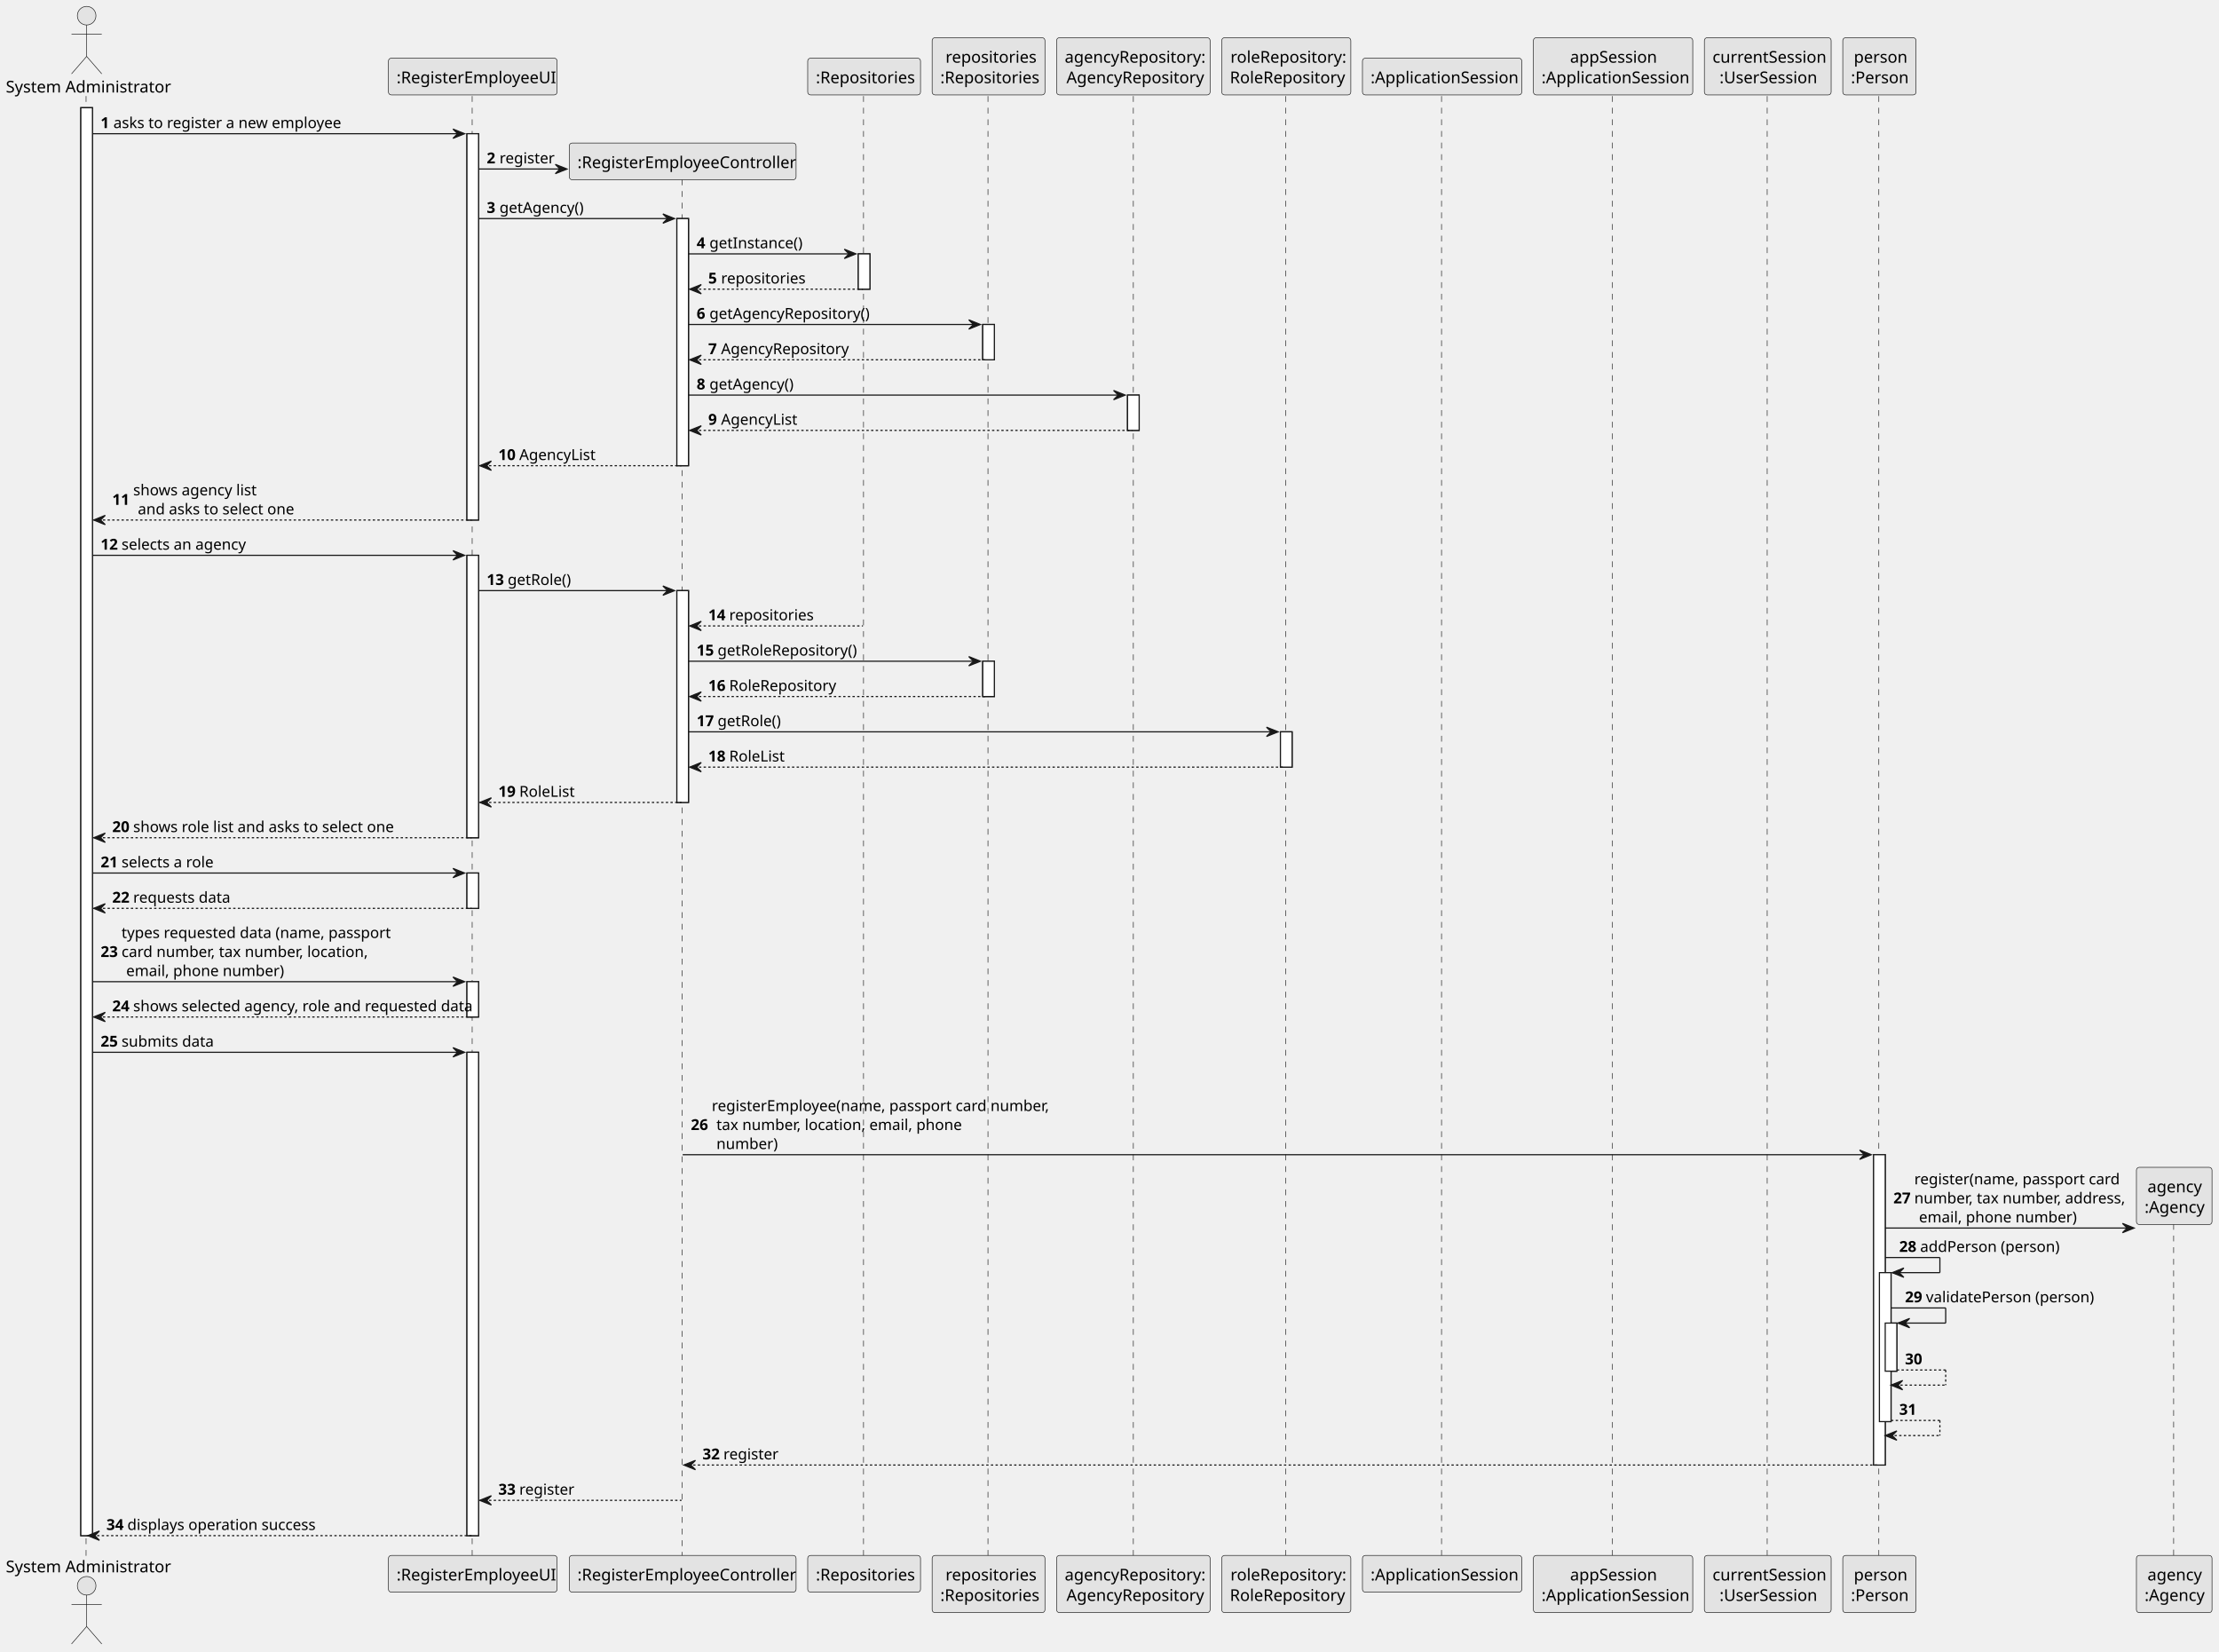
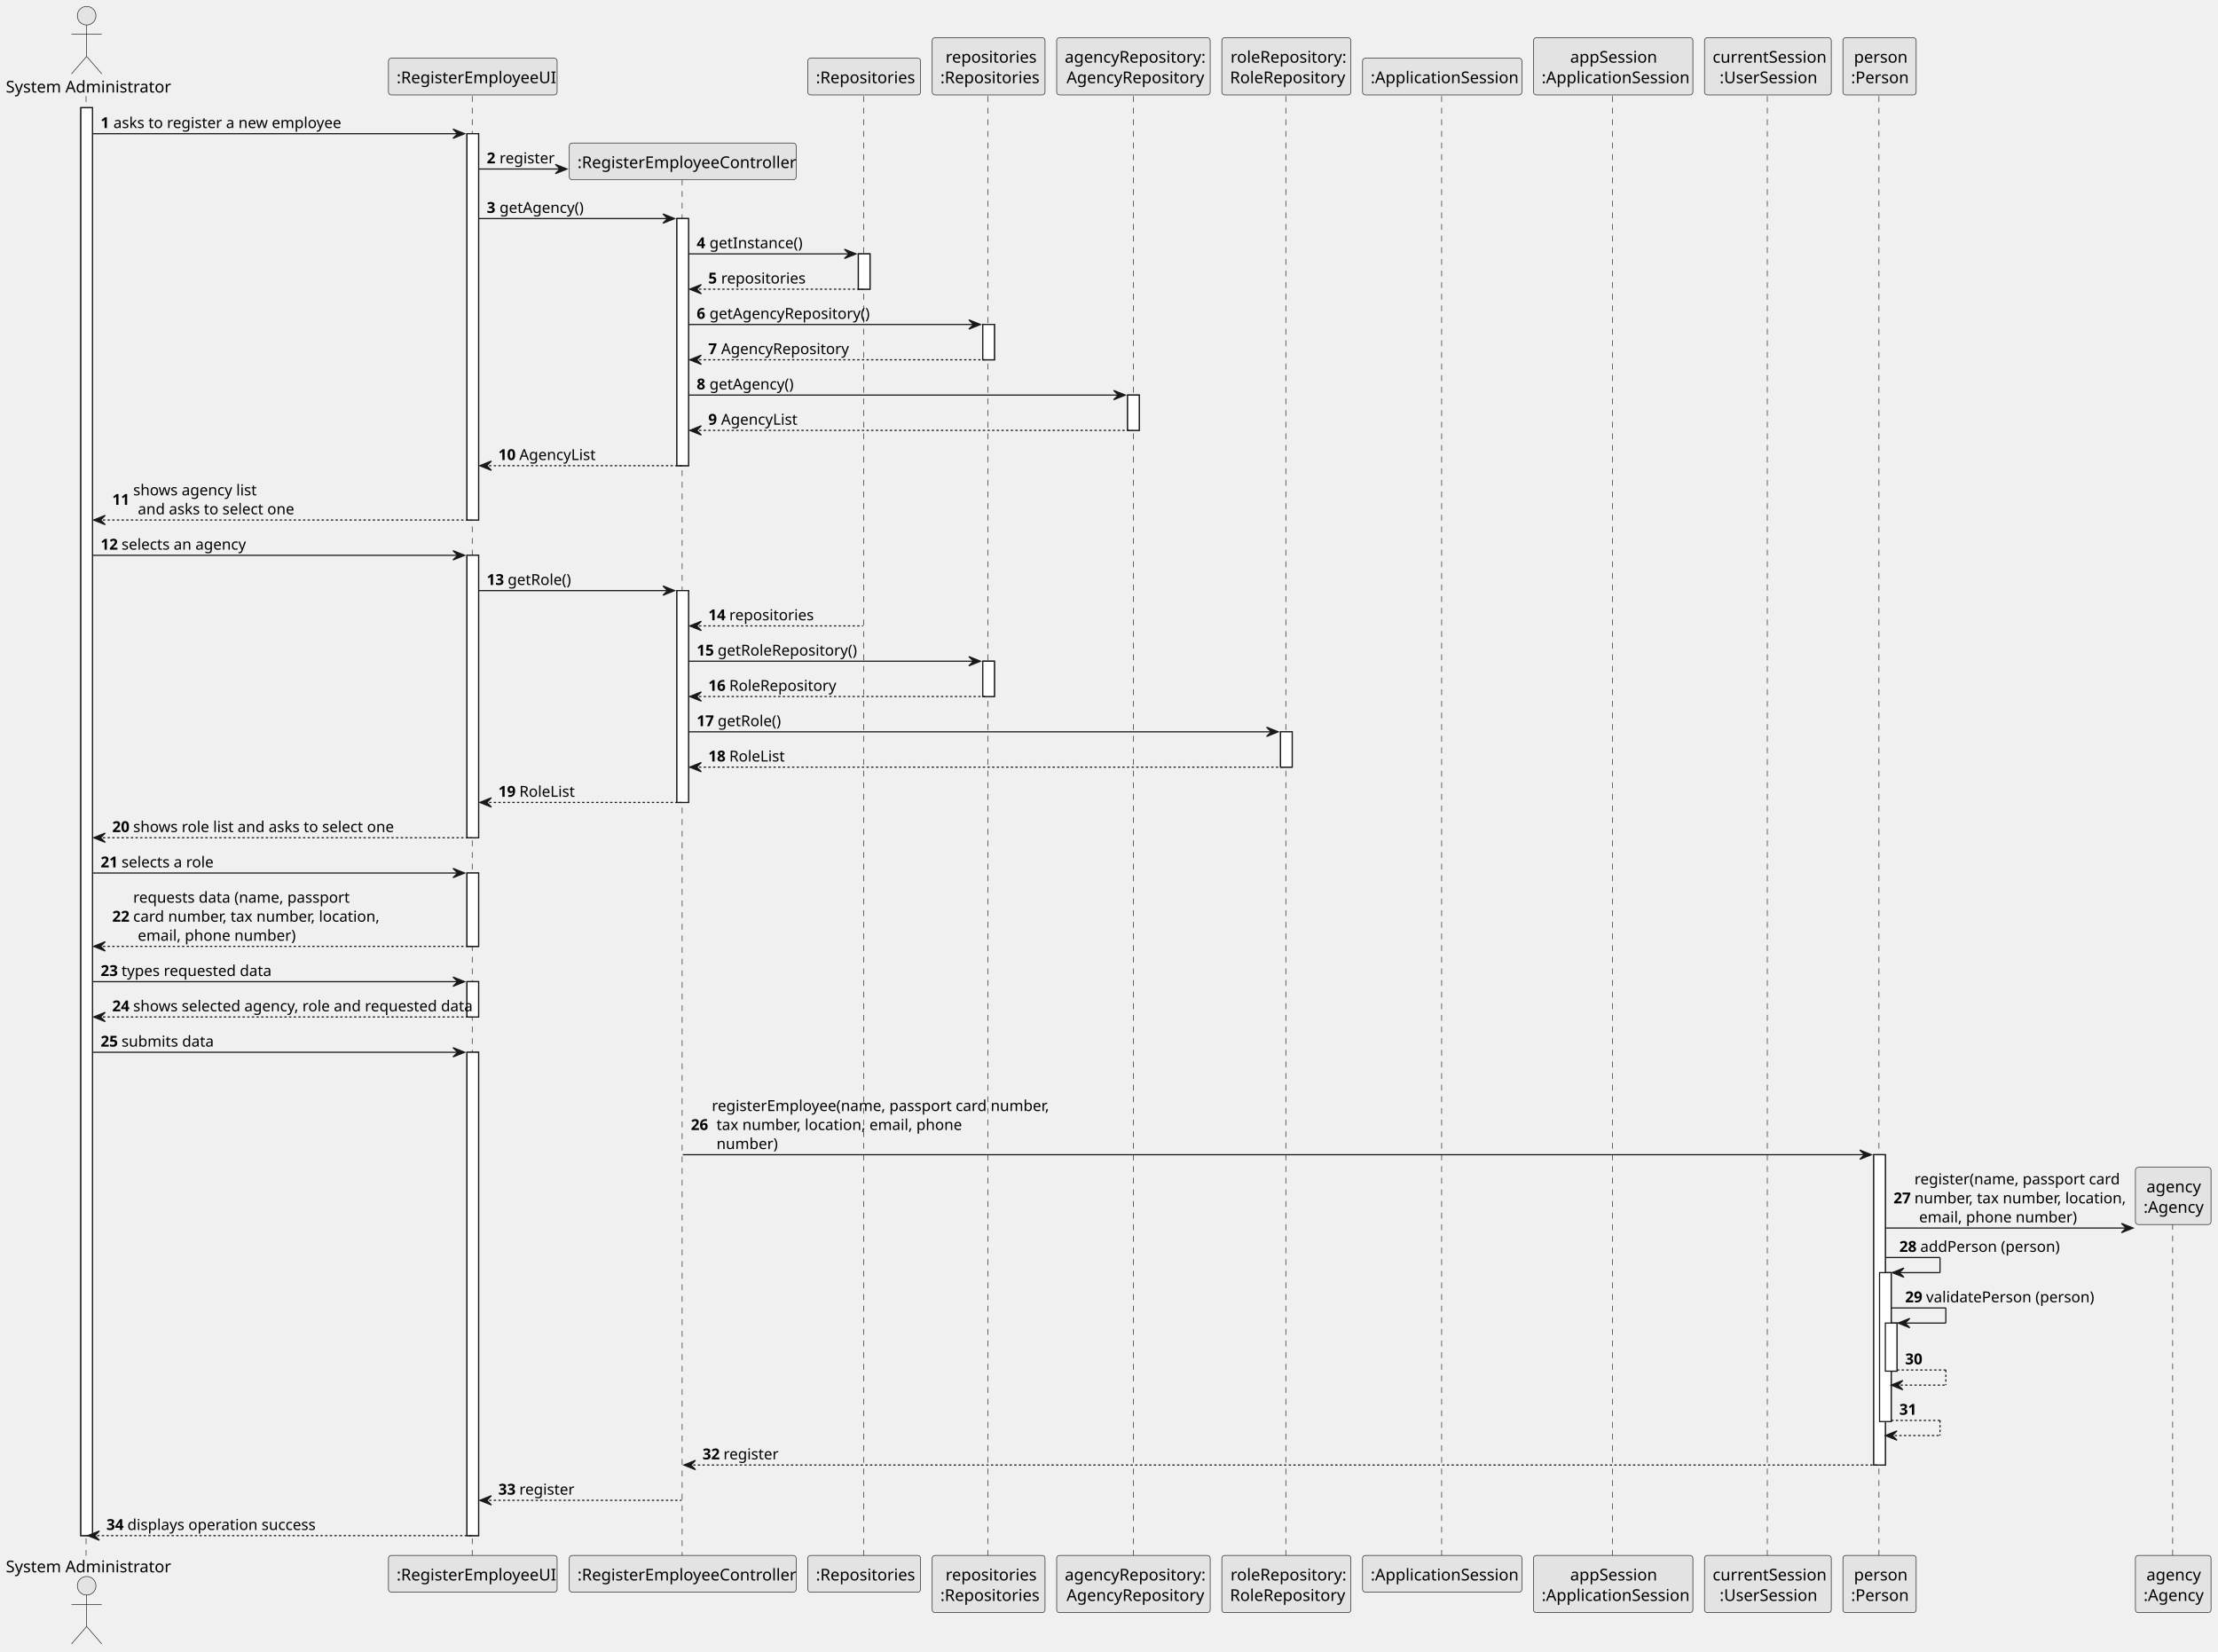
- <svg xmlns="http://www.w3.org/2000/svg" contentStyleType="text/css" height="1420px" preserveAspectRatio="none" style="width:1908px;height:1420px;background:#FFFFFF;" version="1.1" viewBox="0 0 1908 1420" width="1908px" zoomAndPan="magnify">
+ <svg xmlns="http://www.w3.org/2000/svg" contentStyleType="text/css" height="1420px" preserveAspectRatio="none" style="width:1907px;height:1420px;background:#FFFFFF;" version="1.1" viewBox="0 0 1907 1420" width="1907px" zoomAndPan="magnify">
  <defs />
  <g>
    <rect fill="#FFFFFF" height="1227.672" style="stroke:#181818;stroke-width:1.0;" width="10" x="69.5" y="92.609" />
    <rect fill="#FFFFFF" height="332.125" style="stroke:#181818;stroke-width:1.0;" width="10" x="401.5" y="114.961" />
    <rect fill="#FFFFFF" height="242.812" style="stroke:#181818;stroke-width:1.0;" width="10" x="401.5" y="477.438" />
-     <rect fill="#FFFFFF" height="30.352" style="stroke:#181818;stroke-width:1.0;" width="10" x="401.5" y="750.602" />
+     <rect fill="#FFFFFF" height="63.055" style="stroke:#181818;stroke-width:1.0;" width="10" x="401.5" y="750.602" />
    <rect fill="#FFFFFF" height="30.352" style="stroke:#181818;stroke-width:1.0;" width="10" x="401.5" y="844.008" />
    <rect fill="#FFFFFF" height="415.57" style="stroke:#181818;stroke-width:1.0;" width="10" x="401.5" y="904.711" />
    <rect fill="#FFFFFF" height="212.461" style="stroke:#181818;stroke-width:1.0;" width="10" x="582" y="187.922" />
    <rect fill="#FFFFFF" height="182.109" style="stroke:#181818;stroke-width:1.0;" width="10" x="582" y="507.789" />
    <rect fill="#FFFFFF" height="30.352" style="stroke:#181818;stroke-width:1.0;" width="10" x="738" y="218.273" />
    <rect fill="#FFFFFF" height="30.352" style="stroke:#181818;stroke-width:1.0;" width="10" x="845" y="278.977" />
    <rect fill="#FFFFFF" height="30.352" style="stroke:#181818;stroke-width:1.0;" width="10" x="845" y="568.492" />
    <rect fill="#FFFFFF" height="30.352" style="stroke:#181818;stroke-width:1.0;" width="10" x="969.5" y="339.68" />
    <rect fill="#FFFFFF" height="30.352" style="stroke:#181818;stroke-width:1.0;" width="10" x="1101" y="629.195" />
    <rect fill="#FFFFFF" height="266.812" style="stroke:#181818;stroke-width:1.0;" width="10" x="1611" y="992.766" />
    <rect fill="#FFFFFF" height="128.055" style="stroke:#181818;stroke-width:1.0;" width="10" x="1616" y="1094.172" />
    <rect fill="#FFFFFF" height="41.352" style="stroke:#181818;stroke-width:1.0;" width="10" x="1621" y="1137.523" />
    <line style="stroke:#181818;stroke-width:0.5;stroke-dasharray:5.0,5.0;" x1="74" x2="74" y1="82.609" y2="1338.281" />
    <line style="stroke:#181818;stroke-width:0.5;stroke-dasharray:5.0,5.0;" x1="406" x2="406" y1="82.609" y2="1338.281" />
    <line style="stroke:#181818;stroke-width:0.5;stroke-dasharray:5.0,5.0;" x1="586.5" x2="586.5" y1="154.266" y2="1338.281" />
    <line style="stroke:#181818;stroke-width:0.5;stroke-dasharray:5.0,5.0;" x1="742.5" x2="742.5" y1="82.609" y2="1338.281" />
    <line style="stroke:#181818;stroke-width:0.5;stroke-dasharray:5.0,5.0;" x1="849.5" x2="849.5" y1="82.609" y2="1338.281" />
    <line style="stroke:#181818;stroke-width:0.5;stroke-dasharray:5.0,5.0;" x1="974.5" x2="974.5" y1="82.609" y2="1338.281" />
    <line style="stroke:#181818;stroke-width:0.5;stroke-dasharray:5.0,5.0;" x1="1105.5" x2="1105.5" y1="82.609" y2="1338.281" />
    <line style="stroke:#181818;stroke-width:0.5;stroke-dasharray:5.0,5.0;" x1="1239.5" x2="1239.5" y1="82.609" y2="1338.281" />
    <line style="stroke:#181818;stroke-width:0.5;stroke-dasharray:5.0,5.0;" x1="1386.5" x2="1386.5" y1="82.609" y2="1338.281" />
    <line style="stroke:#181818;stroke-width:0.5;stroke-dasharray:5.0,5.0;" x1="1519.5" x2="1519.5" y1="82.609" y2="1338.281" />
    <line style="stroke:#181818;stroke-width:0.5;stroke-dasharray:5.0,5.0;" x1="1615.5" x2="1615.5" y1="82.609" y2="1338.281" />
-     <line style="stroke:#181818;stroke-width:0.5;stroke-dasharray:5.0,5.0;" x1="1869" x2="1869" y1="1042.293" y2="1338.281" />
+     <line style="stroke:#181818;stroke-width:0.5;stroke-dasharray:5.0,5.0;" x1="1868" x2="1868" y1="1042.293" y2="1338.281" />
    <text fill="#000000" font-family="sans-serif" font-size="14" lengthAdjust="spacing" textLength="133" x="5" y="79.533">System Administrator</text>
    <ellipse cx="74.5" cy="13.5" fill="#E3E3E3" rx="8" ry="8" style="stroke:#181818;stroke-width:0.5;" />
    <path d="M74.5,21.5 L74.5,48.5 M61.5,29.5 L87.5,29.5 M74.5,48.5 L61.5,63.5 M74.5,48.5 L87.5,63.5 " fill="none" style="stroke:#181818;stroke-width:0.5;" />
    <text fill="#000000" font-family="sans-serif" font-size="14" lengthAdjust="spacing" textLength="133" x="5" y="1351.814">System Administrator</text>
    <ellipse cx="74.5" cy="1363.391" fill="#E3E3E3" rx="8" ry="8" style="stroke:#181818;stroke-width:0.5;" />
    <path d="M74.5,1371.391 L74.5,1398.391 M61.5,1379.391 L87.5,1379.391 M74.5,1398.391 L61.5,1413.391 M74.5,1398.391 L87.5,1413.391 " fill="none" style="stroke:#181818;stroke-width:0.5;" />
    <rect fill="#E3E3E3" height="31.609" rx="2.5" ry="2.5" style="stroke:#181818;stroke-width:0.5;" width="145" x="334" y="50" />
    <text fill="#000000" font-family="sans-serif" font-size="14" lengthAdjust="spacing" textLength="131" x="341" y="71.533">:RegisterEmployeeUI</text>
    <rect fill="#E3E3E3" height="31.609" rx="2.5" ry="2.5" style="stroke:#181818;stroke-width:0.5;" width="145" x="334" y="1337.281" />
    <text fill="#000000" font-family="sans-serif" font-size="14" lengthAdjust="spacing" textLength="131" x="341" y="1358.814">:RegisterEmployeeUI</text>
    <rect fill="#E3E3E3" height="31.609" rx="2.5" ry="2.5" style="stroke:#181818;stroke-width:0.5;" width="195" x="489.5" y="1337.281" />
    <text fill="#000000" font-family="sans-serif" font-size="14" lengthAdjust="spacing" textLength="181" x="496.5" y="1358.814">:RegisterEmployeeController</text>
    <rect fill="#E3E3E3" height="31.609" rx="2.5" ry="2.5" style="stroke:#181818;stroke-width:0.5;" width="97" x="694.5" y="50" />
    <text fill="#000000" font-family="sans-serif" font-size="14" lengthAdjust="spacing" textLength="83" x="701.5" y="71.533">:Repositories</text>
    <rect fill="#E3E3E3" height="31.609" rx="2.5" ry="2.5" style="stroke:#181818;stroke-width:0.5;" width="97" x="694.5" y="1337.281" />
    <text fill="#000000" font-family="sans-serif" font-size="14" lengthAdjust="spacing" textLength="83" x="701.5" y="1358.814">:Repositories</text>
    <rect fill="#E3E3E3" height="49.219" rx="2.5" ry="2.5" style="stroke:#181818;stroke-width:0.5;" width="97" x="801.5" y="32.391" />
    <text fill="#000000" font-family="sans-serif" font-size="14" lengthAdjust="spacing" textLength="74" x="813" y="53.924">repositories</text>
    <text fill="#000000" font-family="sans-serif" font-size="14" lengthAdjust="spacing" textLength="83" x="808.5" y="71.533">:Repositories</text>
    <rect fill="#E3E3E3" height="49.219" rx="2.5" ry="2.5" style="stroke:#181818;stroke-width:0.5;" width="97" x="801.5" y="1337.281" />
    <text fill="#000000" font-family="sans-serif" font-size="14" lengthAdjust="spacing" textLength="74" x="813" y="1358.814">repositories</text>
    <text fill="#000000" font-family="sans-serif" font-size="14" lengthAdjust="spacing" textLength="83" x="808.5" y="1376.424">:Repositories</text>
    <rect fill="#E3E3E3" height="49.219" rx="2.5" ry="2.5" style="stroke:#181818;stroke-width:0.5;" width="132" x="908.5" y="32.391" />
    <text fill="#000000" font-family="sans-serif" font-size="14" lengthAdjust="spacing" textLength="118" x="915.5" y="53.924">agencyRepository:</text>
    <text fill="#000000" font-family="sans-serif" font-size="14" lengthAdjust="spacing" textLength="115" x="917" y="71.533">AgencyRepository</text>
    <rect fill="#E3E3E3" height="49.219" rx="2.5" ry="2.5" style="stroke:#181818;stroke-width:0.5;" width="132" x="908.5" y="1337.281" />
    <text fill="#000000" font-family="sans-serif" font-size="14" lengthAdjust="spacing" textLength="118" x="915.5" y="1358.814">agencyRepository:</text>
    <text fill="#000000" font-family="sans-serif" font-size="14" lengthAdjust="spacing" textLength="115" x="917" y="1376.424">AgencyRepository</text>
    <rect fill="#E3E3E3" height="49.219" rx="2.5" ry="2.5" style="stroke:#181818;stroke-width:0.5;" width="111" x="1050.5" y="32.391" />
    <text fill="#000000" font-family="sans-serif" font-size="14" lengthAdjust="spacing" textLength="96" x="1058" y="53.924">roleRepository:</text>
    <text fill="#000000" font-family="sans-serif" font-size="14" lengthAdjust="spacing" textLength="97" x="1057.5" y="71.533">RoleRepository</text>
    <rect fill="#E3E3E3" height="49.219" rx="2.5" ry="2.5" style="stroke:#181818;stroke-width:0.5;" width="111" x="1050.5" y="1337.281" />
    <text fill="#000000" font-family="sans-serif" font-size="14" lengthAdjust="spacing" textLength="96" x="1058" y="1358.814">roleRepository:</text>
    <text fill="#000000" font-family="sans-serif" font-size="14" lengthAdjust="spacing" textLength="97" x="1057.5" y="1376.424">RoleRepository</text>
    <rect fill="#E3E3E3" height="31.609" rx="2.5" ry="2.5" style="stroke:#181818;stroke-width:0.5;" width="137" x="1171.5" y="50" />
    <text fill="#000000" font-family="sans-serif" font-size="14" lengthAdjust="spacing" textLength="123" x="1178.5" y="71.533">:ApplicationSession</text>
    <rect fill="#E3E3E3" height="31.609" rx="2.5" ry="2.5" style="stroke:#181818;stroke-width:0.5;" width="137" x="1171.5" y="1337.281" />
    <text fill="#000000" font-family="sans-serif" font-size="14" lengthAdjust="spacing" textLength="123" x="1178.5" y="1358.814">:ApplicationSession</text>
    <rect fill="#E3E3E3" height="49.219" rx="2.5" ry="2.5" style="stroke:#181818;stroke-width:0.5;" width="137" x="1318.5" y="32.391" />
    <text fill="#000000" font-family="sans-serif" font-size="14" lengthAdjust="spacing" textLength="74" x="1350" y="53.924">appSession</text>
    <text fill="#000000" font-family="sans-serif" font-size="14" lengthAdjust="spacing" textLength="123" x="1325.5" y="71.533">:ApplicationSession</text>
    <rect fill="#E3E3E3" height="49.219" rx="2.5" ry="2.5" style="stroke:#181818;stroke-width:0.5;" width="137" x="1318.5" y="1337.281" />
    <text fill="#000000" font-family="sans-serif" font-size="14" lengthAdjust="spacing" textLength="74" x="1350" y="1358.814">appSession</text>
    <text fill="#000000" font-family="sans-serif" font-size="14" lengthAdjust="spacing" textLength="123" x="1325.5" y="1376.424">:ApplicationSession</text>
    <rect fill="#E3E3E3" height="49.219" rx="2.5" ry="2.5" style="stroke:#181818;stroke-width:0.5;" width="109" x="1465.5" y="32.391" />
    <text fill="#000000" font-family="sans-serif" font-size="14" lengthAdjust="spacing" textLength="95" x="1472.5" y="53.924">currentSession</text>
    <text fill="#000000" font-family="sans-serif" font-size="14" lengthAdjust="spacing" textLength="83" x="1478.5" y="71.533">:UserSession</text>
    <rect fill="#E3E3E3" height="49.219" rx="2.5" ry="2.5" style="stroke:#181818;stroke-width:0.5;" width="109" x="1465.5" y="1337.281" />
    <text fill="#000000" font-family="sans-serif" font-size="14" lengthAdjust="spacing" textLength="95" x="1472.5" y="1358.814">currentSession</text>
    <text fill="#000000" font-family="sans-serif" font-size="14" lengthAdjust="spacing" textLength="83" x="1478.5" y="1376.424">:UserSession</text>
    <rect fill="#E3E3E3" height="49.219" rx="2.5" ry="2.5" style="stroke:#181818;stroke-width:0.5;" width="63" x="1584.5" y="32.391" />
    <text fill="#000000" font-family="sans-serif" font-size="14" lengthAdjust="spacing" textLength="44" x="1594" y="53.924">person</text>
    <text fill="#000000" font-family="sans-serif" font-size="14" lengthAdjust="spacing" textLength="49" x="1591.5" y="71.533">:Person</text>
    <rect fill="#E3E3E3" height="49.219" rx="2.5" ry="2.5" style="stroke:#181818;stroke-width:0.5;" width="63" x="1584.5" y="1337.281" />
    <text fill="#000000" font-family="sans-serif" font-size="14" lengthAdjust="spacing" textLength="44" x="1594" y="1358.814">person</text>
    <text fill="#000000" font-family="sans-serif" font-size="14" lengthAdjust="spacing" textLength="49" x="1591.5" y="1376.424">:Person</text>
-     <rect fill="#E3E3E3" height="49.219" rx="2.5" ry="2.5" style="stroke:#181818;stroke-width:0.5;" width="65" x="1837" y="1337.281" />
-     <text fill="#000000" font-family="sans-serif" font-size="14" lengthAdjust="spacing" textLength="46" x="1846.5" y="1358.814">agency</text>
-     <text fill="#000000" font-family="sans-serif" font-size="14" lengthAdjust="spacing" textLength="51" x="1844" y="1376.424">:Agency</text>
+     <rect fill="#E3E3E3" height="49.219" rx="2.5" ry="2.5" style="stroke:#181818;stroke-width:0.5;" width="65" x="1836" y="1337.281" />
+     <text fill="#000000" font-family="sans-serif" font-size="14" lengthAdjust="spacing" textLength="46" x="1845.5" y="1358.814">agency</text>
+     <text fill="#000000" font-family="sans-serif" font-size="14" lengthAdjust="spacing" textLength="51" x="1843" y="1376.424">:Agency</text>
    <rect fill="#FFFFFF" height="1227.672" style="stroke:#181818;stroke-width:1.0;" width="10" x="69.5" y="92.609" />
    <rect fill="#FFFFFF" height="332.125" style="stroke:#181818;stroke-width:1.0;" width="10" x="401.5" y="114.961" />
    <rect fill="#FFFFFF" height="242.812" style="stroke:#181818;stroke-width:1.0;" width="10" x="401.5" y="477.438" />
-     <rect fill="#FFFFFF" height="30.352" style="stroke:#181818;stroke-width:1.0;" width="10" x="401.5" y="750.602" />
+     <rect fill="#FFFFFF" height="63.055" style="stroke:#181818;stroke-width:1.0;" width="10" x="401.5" y="750.602" />
    <rect fill="#FFFFFF" height="30.352" style="stroke:#181818;stroke-width:1.0;" width="10" x="401.5" y="844.008" />
    <rect fill="#FFFFFF" height="415.57" style="stroke:#181818;stroke-width:1.0;" width="10" x="401.5" y="904.711" />
    <rect fill="#FFFFFF" height="212.461" style="stroke:#181818;stroke-width:1.0;" width="10" x="582" y="187.922" />
    <rect fill="#FFFFFF" height="182.109" style="stroke:#181818;stroke-width:1.0;" width="10" x="582" y="507.789" />
    <rect fill="#FFFFFF" height="30.352" style="stroke:#181818;stroke-width:1.0;" width="10" x="738" y="218.273" />
    <rect fill="#FFFFFF" height="30.352" style="stroke:#181818;stroke-width:1.0;" width="10" x="845" y="278.977" />
    <rect fill="#FFFFFF" height="30.352" style="stroke:#181818;stroke-width:1.0;" width="10" x="845" y="568.492" />
    <rect fill="#FFFFFF" height="30.352" style="stroke:#181818;stroke-width:1.0;" width="10" x="969.5" y="339.68" />
    <rect fill="#FFFFFF" height="30.352" style="stroke:#181818;stroke-width:1.0;" width="10" x="1101" y="629.195" />
    <rect fill="#FFFFFF" height="266.812" style="stroke:#181818;stroke-width:1.0;" width="10" x="1611" y="992.766" />
    <rect fill="#FFFFFF" height="128.055" style="stroke:#181818;stroke-width:1.0;" width="10" x="1616" y="1094.172" />
    <rect fill="#FFFFFF" height="41.352" style="stroke:#181818;stroke-width:1.0;" width="10" x="1621" y="1137.523" />
    <polygon fill="#181818" points="389.5,110.961,399.5,114.961,389.5,118.961,393.5,114.961" style="stroke:#181818;stroke-width:1.0;" />
    <line style="stroke:#181818;stroke-width:1.0;" x1="79.5" x2="395.5" y1="114.961" y2="114.961" />
    <text fill="#000000" font-family="sans-serif" font-size="13" font-weight="bold" lengthAdjust="spacing" textLength="7" x="86.5" y="110.105">1</text>
    <text fill="#000000" font-family="sans-serif" font-size="13" lengthAdjust="spacing" textLength="188" x="97.5" y="110.105">asks to register a new employee</text>
    <polygon fill="#181818" points="477.5,141.312,487.5,145.312,477.5,149.312,481.5,145.312" style="stroke:#181818;stroke-width:1.0;" />
    <line style="stroke:#181818;stroke-width:1.0;" x1="411.5" x2="483.5" y1="145.312" y2="145.312" />
    <text fill="#000000" font-family="sans-serif" font-size="13" font-weight="bold" lengthAdjust="spacing" textLength="7" x="418.5" y="140.456">2</text>
    <text fill="#000000" font-family="sans-serif" font-size="13" lengthAdjust="spacing" textLength="43" x="429.5" y="140.456">register</text>
    <rect fill="#E3E3E3" height="31.609" rx="2.5" ry="2.5" style="stroke:#181818;stroke-width:0.5;" width="195" x="489.5" y="122.961" />
    <text fill="#000000" font-family="sans-serif" font-size="14" lengthAdjust="spacing" textLength="181" x="496.5" y="144.494">:RegisterEmployeeController</text>
    <polygon fill="#181818" points="570,183.922,580,187.922,570,191.922,574,187.922" style="stroke:#181818;stroke-width:1.0;" />
    <line style="stroke:#181818;stroke-width:1.0;" x1="411.5" x2="576" y1="187.922" y2="187.922" />
    <text fill="#000000" font-family="sans-serif" font-size="13" font-weight="bold" lengthAdjust="spacing" textLength="7" x="418.5" y="183.065">3</text>
    <text fill="#000000" font-family="sans-serif" font-size="13" lengthAdjust="spacing" textLength="70" x="429.5" y="183.065">getAgency()</text>
    <polygon fill="#181818" points="726,214.273,736,218.273,726,222.273,730,218.273" style="stroke:#181818;stroke-width:1.0;" />
    <line style="stroke:#181818;stroke-width:1.0;" x1="592" x2="732" y1="218.273" y2="218.273" />
    <text fill="#000000" font-family="sans-serif" font-size="13" font-weight="bold" lengthAdjust="spacing" textLength="7" x="599" y="213.417">4</text>
    <text fill="#000000" font-family="sans-serif" font-size="13" lengthAdjust="spacing" textLength="75" x="610" y="213.417">getInstance()</text>
    <polygon fill="#181818" points="603,244.625,593,248.625,603,252.625,599,248.625" style="stroke:#181818;stroke-width:1.0;" />
    <line style="stroke:#181818;stroke-width:1.0;stroke-dasharray:2.0,2.0;" x1="597" x2="742" y1="248.625" y2="248.625" />
    <text fill="#000000" font-family="sans-serif" font-size="13" font-weight="bold" lengthAdjust="spacing" textLength="7" x="609" y="243.769">5</text>
    <text fill="#000000" font-family="sans-serif" font-size="13" lengthAdjust="spacing" textLength="67" x="620" y="243.769">repositories</text>
    <polygon fill="#181818" points="833,274.977,843,278.977,833,282.977,837,278.977" style="stroke:#181818;stroke-width:1.0;" />
    <line style="stroke:#181818;stroke-width:1.0;" x1="592" x2="839" y1="278.977" y2="278.977" />
    <text fill="#000000" font-family="sans-serif" font-size="13" font-weight="bold" lengthAdjust="spacing" textLength="7" x="599" y="274.12">6</text>
    <text fill="#000000" font-family="sans-serif" font-size="13" lengthAdjust="spacing" textLength="132" x="610" y="274.12">getAgencyRepository()</text>
    <polygon fill="#181818" points="603,305.328,593,309.328,603,313.328,599,309.328" style="stroke:#181818;stroke-width:1.0;" />
    <line style="stroke:#181818;stroke-width:1.0;stroke-dasharray:2.0,2.0;" x1="597" x2="849" y1="309.328" y2="309.328" />
    <text fill="#000000" font-family="sans-serif" font-size="13" font-weight="bold" lengthAdjust="spacing" textLength="7" x="609" y="304.472">7</text>
    <text fill="#000000" font-family="sans-serif" font-size="13" lengthAdjust="spacing" textLength="106" x="620" y="304.472">AgencyRepository</text>
    <polygon fill="#181818" points="957.5,335.68,967.5,339.68,957.5,343.68,961.5,339.68" style="stroke:#181818;stroke-width:1.0;" />
    <line style="stroke:#181818;stroke-width:1.0;" x1="592" x2="963.5" y1="339.68" y2="339.68" />
    <text fill="#000000" font-family="sans-serif" font-size="13" font-weight="bold" lengthAdjust="spacing" textLength="7" x="599" y="334.823">8</text>
    <text fill="#000000" font-family="sans-serif" font-size="13" lengthAdjust="spacing" textLength="70" x="610" y="334.823">getAgency()</text>
    <polygon fill="#181818" points="603,366.031,593,370.031,603,374.031,599,370.031" style="stroke:#181818;stroke-width:1.0;" />
    <line style="stroke:#181818;stroke-width:1.0;stroke-dasharray:2.0,2.0;" x1="597" x2="973.5" y1="370.031" y2="370.031" />
    <text fill="#000000" font-family="sans-serif" font-size="13" font-weight="bold" lengthAdjust="spacing" textLength="7" x="609" y="365.175">9</text>
    <text fill="#000000" font-family="sans-serif" font-size="13" lengthAdjust="spacing" textLength="65" x="620" y="365.175">AgencyList</text>
    <polygon fill="#181818" points="422.5,396.383,412.5,400.383,422.5,404.383,418.5,400.383" style="stroke:#181818;stroke-width:1.0;" />
    <line style="stroke:#181818;stroke-width:1.0;stroke-dasharray:2.0,2.0;" x1="416.5" x2="586" y1="400.383" y2="400.383" />
    <text fill="#000000" font-family="sans-serif" font-size="13" font-weight="bold" lengthAdjust="spacing" textLength="14" x="428.5" y="395.526">10</text>
    <text fill="#000000" font-family="sans-serif" font-size="13" lengthAdjust="spacing" textLength="65" x="446.5" y="395.526">AgencyList</text>
    <polygon fill="#181818" points="90.5,443.086,80.5,447.086,90.5,451.086,86.5,447.086" style="stroke:#181818;stroke-width:1.0;" />
    <line style="stroke:#181818;stroke-width:1.0;stroke-dasharray:2.0,2.0;" x1="84.5" x2="405.5" y1="447.086" y2="447.086" />
    <text fill="#000000" font-family="sans-serif" font-size="13" font-weight="bold" lengthAdjust="spacing" textLength="14" x="96.5" y="434.054">11</text>
    <text fill="#000000" font-family="sans-serif" font-size="13" lengthAdjust="spacing" textLength="104" x="114.5" y="425.878">shows agency list</text>
    <text fill="#000000" font-family="sans-serif" font-size="13" lengthAdjust="spacing" textLength="132" x="118.5" y="442.229">and asks to select one</text>
    <polygon fill="#181818" points="389.5,473.438,399.5,477.438,389.5,481.438,393.5,477.438" style="stroke:#181818;stroke-width:1.0;" />
    <line style="stroke:#181818;stroke-width:1.0;" x1="79.5" x2="395.5" y1="477.438" y2="477.438" />
    <text fill="#000000" font-family="sans-serif" font-size="13" font-weight="bold" lengthAdjust="spacing" textLength="14" x="86.5" y="472.581">12</text>
    <text fill="#000000" font-family="sans-serif" font-size="13" lengthAdjust="spacing" textLength="106" x="104.5" y="472.581">selects an agency</text>
    <polygon fill="#181818" points="570,503.789,580,507.789,570,511.789,574,507.789" style="stroke:#181818;stroke-width:1.0;" />
    <line style="stroke:#181818;stroke-width:1.0;" x1="411.5" x2="576" y1="507.789" y2="507.789" />
    <text fill="#000000" font-family="sans-serif" font-size="13" font-weight="bold" lengthAdjust="spacing" textLength="14" x="418.5" y="502.933">13</text>
    <text fill="#000000" font-family="sans-serif" font-size="13" lengthAdjust="spacing" textLength="52" x="436.5" y="502.933">getRole()</text>
    <polygon fill="#181818" points="603,534.141,593,538.141,603,542.141,599,538.141" style="stroke:#181818;stroke-width:1.0;" />
    <line style="stroke:#181818;stroke-width:1.0;stroke-dasharray:2.0,2.0;" x1="597" x2="742" y1="538.141" y2="538.141" />
    <text fill="#000000" font-family="sans-serif" font-size="13" font-weight="bold" lengthAdjust="spacing" textLength="14" x="609" y="533.284">14</text>
    <text fill="#000000" font-family="sans-serif" font-size="13" lengthAdjust="spacing" textLength="67" x="627" y="533.284">repositories</text>
    <polygon fill="#181818" points="833,564.492,843,568.492,833,572.492,837,568.492" style="stroke:#181818;stroke-width:1.0;" />
    <line style="stroke:#181818;stroke-width:1.0;" x1="592" x2="839" y1="568.492" y2="568.492" />
    <text fill="#000000" font-family="sans-serif" font-size="13" font-weight="bold" lengthAdjust="spacing" textLength="14" x="599" y="563.636">15</text>
    <text fill="#000000" font-family="sans-serif" font-size="13" lengthAdjust="spacing" textLength="114" x="617" y="563.636">getRoleRepository()</text>
    <polygon fill="#181818" points="603,594.844,593,598.844,603,602.844,599,598.844" style="stroke:#181818;stroke-width:1.0;" />
    <line style="stroke:#181818;stroke-width:1.0;stroke-dasharray:2.0,2.0;" x1="597" x2="849" y1="598.844" y2="598.844" />
    <text fill="#000000" font-family="sans-serif" font-size="13" font-weight="bold" lengthAdjust="spacing" textLength="14" x="609" y="593.987">16</text>
    <text fill="#000000" font-family="sans-serif" font-size="13" lengthAdjust="spacing" textLength="88" x="627" y="593.987">RoleRepository</text>
    <polygon fill="#181818" points="1089,625.195,1099,629.195,1089,633.195,1093,629.195" style="stroke:#181818;stroke-width:1.0;" />
    <line style="stroke:#181818;stroke-width:1.0;" x1="592" x2="1095" y1="629.195" y2="629.195" />
    <text fill="#000000" font-family="sans-serif" font-size="13" font-weight="bold" lengthAdjust="spacing" textLength="14" x="599" y="624.339">17</text>
    <text fill="#000000" font-family="sans-serif" font-size="13" lengthAdjust="spacing" textLength="52" x="617" y="624.339">getRole()</text>
    <polygon fill="#181818" points="603,655.547,593,659.547,603,663.547,599,659.547" style="stroke:#181818;stroke-width:1.0;" />
    <line style="stroke:#181818;stroke-width:1.0;stroke-dasharray:2.0,2.0;" x1="597" x2="1105" y1="659.547" y2="659.547" />
    <text fill="#000000" font-family="sans-serif" font-size="13" font-weight="bold" lengthAdjust="spacing" textLength="14" x="609" y="654.69">18</text>
    <text fill="#000000" font-family="sans-serif" font-size="13" lengthAdjust="spacing" textLength="47" x="627" y="654.69">RoleList</text>
    <polygon fill="#181818" points="422.5,685.898,412.5,689.898,422.5,693.898,418.5,689.898" style="stroke:#181818;stroke-width:1.0;" />
    <line style="stroke:#181818;stroke-width:1.0;stroke-dasharray:2.0,2.0;" x1="416.5" x2="586" y1="689.898" y2="689.898" />
    <text fill="#000000" font-family="sans-serif" font-size="13" font-weight="bold" lengthAdjust="spacing" textLength="14" x="428.5" y="685.042">19</text>
    <text fill="#000000" font-family="sans-serif" font-size="13" lengthAdjust="spacing" textLength="47" x="446.5" y="685.042">RoleList</text>
    <polygon fill="#181818" points="90.5,716.25,80.5,720.25,90.5,724.25,86.5,720.25" style="stroke:#181818;stroke-width:1.0;" />
    <line style="stroke:#181818;stroke-width:1.0;stroke-dasharray:2.0,2.0;" x1="84.5" x2="405.5" y1="720.25" y2="720.25" />
    <text fill="#000000" font-family="sans-serif" font-size="13" font-weight="bold" lengthAdjust="spacing" textLength="14" x="96.5" y="715.394">20</text>
    <text fill="#000000" font-family="sans-serif" font-size="13" lengthAdjust="spacing" textLength="219" x="114.5" y="715.394">shows role list and asks to select one</text>
    <polygon fill="#181818" points="389.5,746.602,399.5,750.602,389.5,754.602,393.5,750.602" style="stroke:#181818;stroke-width:1.0;" />
    <line style="stroke:#181818;stroke-width:1.0;" x1="79.5" x2="395.5" y1="750.602" y2="750.602" />
    <text fill="#000000" font-family="sans-serif" font-size="13" font-weight="bold" lengthAdjust="spacing" textLength="14" x="86.5" y="745.745">21</text>
    <text fill="#000000" font-family="sans-serif" font-size="13" lengthAdjust="spacing" textLength="78" x="104.5" y="745.745">selects a role</text>
-     <polygon fill="#181818" points="90.5,776.953,80.5,780.953,90.5,784.953,86.5,780.953" style="stroke:#181818;stroke-width:1.0;" />
-     <line style="stroke:#181818;stroke-width:1.0;stroke-dasharray:2.0,2.0;" x1="84.5" x2="405.5" y1="780.953" y2="780.953" />
-     <text fill="#000000" font-family="sans-serif" font-size="13" font-weight="bold" lengthAdjust="spacing" textLength="14" x="96.5" y="776.097">22</text>
-     <text fill="#000000" font-family="sans-serif" font-size="13" lengthAdjust="spacing" textLength="79" x="114.5" y="776.097">requests data</text>
+     <polygon fill="#181818" points="90.5,809.656,80.5,813.656,90.5,817.656,86.5,813.656" style="stroke:#181818;stroke-width:1.0;" />
+     <line style="stroke:#181818;stroke-width:1.0;stroke-dasharray:2.0,2.0;" x1="84.5" x2="405.5" y1="813.656" y2="813.656" />
+     <text fill="#000000" font-family="sans-serif" font-size="13" font-weight="bold" lengthAdjust="spacing" textLength="14" x="96.5" y="792.448">22</text>
+     <text fill="#000000" font-family="sans-serif" font-size="13" lengthAdjust="spacing" textLength="177" x="114.5" y="776.097">requests data (name, passport</text>
+     <text fill="#000000" font-family="sans-serif" font-size="13" lengthAdjust="spacing" textLength="202" x="114.5" y="792.448">card number, tax number, location,</text>
+     <text fill="#000000" font-family="sans-serif" font-size="13" lengthAdjust="spacing" textLength="125" x="118.5" y="808.8">email, phone number)</text>
    <polygon fill="#181818" points="389.5,840.008,399.5,844.008,389.5,848.008,393.5,844.008" style="stroke:#181818;stroke-width:1.0;" />
    <line style="stroke:#181818;stroke-width:1.0;" x1="79.5" x2="395.5" y1="844.008" y2="844.008" />
-     <text fill="#000000" font-family="sans-serif" font-size="13" font-weight="bold" lengthAdjust="spacing" textLength="14" x="86.5" y="822.8">23</text>
-     <text fill="#000000" font-family="sans-serif" font-size="13" lengthAdjust="spacing" textLength="220" x="104.5" y="806.448">types requested data (name, passport</text>
-     <text fill="#000000" font-family="sans-serif" font-size="13" lengthAdjust="spacing" textLength="202" x="104.5" y="822.8">card number, tax number, location,</text>
-     <text fill="#000000" font-family="sans-serif" font-size="13" lengthAdjust="spacing" textLength="125" x="108.5" y="839.151">email, phone number)</text>
+     <text fill="#000000" font-family="sans-serif" font-size="13" font-weight="bold" lengthAdjust="spacing" textLength="14" x="86.5" y="839.151">23</text>
+     <text fill="#000000" font-family="sans-serif" font-size="13" lengthAdjust="spacing" textLength="122" x="104.5" y="839.151">types requested data</text>
    <polygon fill="#181818" points="90.5,870.359,80.5,874.359,90.5,878.359,86.5,874.359" style="stroke:#181818;stroke-width:1.0;" />
    <line style="stroke:#181818;stroke-width:1.0;stroke-dasharray:2.0,2.0;" x1="84.5" x2="405.5" y1="874.359" y2="874.359" />
    <text fill="#000000" font-family="sans-serif" font-size="13" font-weight="bold" lengthAdjust="spacing" textLength="14" x="96.5" y="869.503">24</text>
    <text fill="#000000" font-family="sans-serif" font-size="13" lengthAdjust="spacing" textLength="280" x="114.5" y="869.503">shows selected agency, role and requested data</text>
    <polygon fill="#181818" points="389.5,900.711,399.5,904.711,389.5,908.711,393.5,904.711" style="stroke:#181818;stroke-width:1.0;" />
    <line style="stroke:#181818;stroke-width:1.0;" x1="79.5" x2="395.5" y1="904.711" y2="904.711" />
    <text fill="#000000" font-family="sans-serif" font-size="13" font-weight="bold" lengthAdjust="spacing" textLength="14" x="86.5" y="899.855">25</text>
    <text fill="#000000" font-family="sans-serif" font-size="13" lengthAdjust="spacing" textLength="75" x="104.5" y="899.855">submits data</text>
    <polygon fill="#181818" points="1599,988.766,1609,992.766,1599,996.766,1603,992.766" style="stroke:#181818;stroke-width:1.0;" />
    <line style="stroke:#181818;stroke-width:1.0;" x1="587" x2="1605" y1="992.766" y2="992.766" />
    <text fill="#000000" font-family="sans-serif" font-size="13" font-weight="bold" lengthAdjust="spacing" textLength="14" x="594" y="971.558">26</text>
    <text fill="#000000" font-family="sans-serif" font-size="13" lengthAdjust="spacing" textLength="275" x="612" y="955.206">registerEmployee(name, passport card number,</text>
    <text fill="#000000" font-family="sans-serif" font-size="13" lengthAdjust="spacing" textLength="200" x="616" y="971.558">tax number, location, email, phone</text>
    <text fill="#000000" font-family="sans-serif" font-size="13" lengthAdjust="spacing" textLength="47" x="616" y="987.909">number)</text>
-     <polygon fill="#181818" points="1825,1051.82,1835,1055.82,1825,1059.82,1829,1055.82" style="stroke:#181818;stroke-width:1.0;" />
-     <line style="stroke:#181818;stroke-width:1.0;" x1="1621" x2="1831" y1="1055.82" y2="1055.82" />
+     <polygon fill="#181818" points="1824,1051.82,1834,1055.82,1824,1059.82,1828,1055.82" style="stroke:#181818;stroke-width:1.0;" />
+     <line style="stroke:#181818;stroke-width:1.0;" x1="1621" x2="1830" y1="1055.82" y2="1055.82" />
    <text fill="#000000" font-family="sans-serif" font-size="13" font-weight="bold" lengthAdjust="spacing" textLength="14" x="1628" y="1034.612">27</text>
    <text fill="#000000" font-family="sans-serif" font-size="13" lengthAdjust="spacing" textLength="166" x="1646" y="1018.261">register(name, passport card</text>
-     <text fill="#000000" font-family="sans-serif" font-size="13" lengthAdjust="spacing" textLength="174" x="1646" y="1034.612">number, tax number, address,</text>
+     <text fill="#000000" font-family="sans-serif" font-size="13" lengthAdjust="spacing" textLength="173" x="1646" y="1034.612">number, tax number, location,</text>
    <text fill="#000000" font-family="sans-serif" font-size="13" lengthAdjust="spacing" textLength="125" x="1650" y="1050.964">email, phone number)</text>
-     <rect fill="#E3E3E3" height="49.219" rx="2.5" ry="2.5" style="stroke:#181818;stroke-width:0.5;" width="65" x="1837" y="1003.602" />
-     <text fill="#000000" font-family="sans-serif" font-size="14" lengthAdjust="spacing" textLength="46" x="1846.5" y="1025.135">agency</text>
-     <text fill="#000000" font-family="sans-serif" font-size="14" lengthAdjust="spacing" textLength="51" x="1844" y="1042.744">:Agency</text>
+     <rect fill="#E3E3E3" height="49.219" rx="2.5" ry="2.5" style="stroke:#181818;stroke-width:0.5;" width="65" x="1836" y="1003.602" />
+     <text fill="#000000" font-family="sans-serif" font-size="14" lengthAdjust="spacing" textLength="46" x="1845.5" y="1025.135">agency</text>
+     <text fill="#000000" font-family="sans-serif" font-size="14" lengthAdjust="spacing" textLength="51" x="1843" y="1042.744">:Agency</text>
    <line style="stroke:#181818;stroke-width:1.0;" x1="1621" x2="1668" y1="1081.172" y2="1081.172" />
    <line style="stroke:#181818;stroke-width:1.0;" x1="1668" x2="1668" y1="1081.172" y2="1094.172" />
    <line style="stroke:#181818;stroke-width:1.0;" x1="1627" x2="1668" y1="1094.172" y2="1094.172" />
    <polygon fill="#181818" points="1637,1090.172,1627,1094.172,1637,1098.172,1633,1094.172" style="stroke:#181818;stroke-width:1.0;" />
    <text fill="#000000" font-family="sans-serif" font-size="13" font-weight="bold" lengthAdjust="spacing" textLength="14" x="1633" y="1076.315">28</text>
    <text fill="#000000" font-family="sans-serif" font-size="13" lengthAdjust="spacing" textLength="113" x="1651" y="1076.315">addPerson (person)</text>
    <line style="stroke:#181818;stroke-width:1.0;" x1="1626" x2="1673" y1="1124.523" y2="1124.523" />
    <line style="stroke:#181818;stroke-width:1.0;" x1="1673" x2="1673" y1="1124.523" y2="1137.523" />
    <line style="stroke:#181818;stroke-width:1.0;" x1="1632" x2="1673" y1="1137.523" y2="1137.523" />
    <polygon fill="#181818" points="1642,1133.523,1632,1137.523,1642,1141.523,1638,1137.523" style="stroke:#181818;stroke-width:1.0;" />
    <text fill="#000000" font-family="sans-serif" font-size="13" font-weight="bold" lengthAdjust="spacing" textLength="14" x="1638" y="1119.667">29</text>
    <text fill="#000000" font-family="sans-serif" font-size="13" lengthAdjust="spacing" textLength="135" x="1656" y="1119.667">validatePerson (person)</text>
    <line style="stroke:#181818;stroke-width:1.0;stroke-dasharray:2.0,2.0;" x1="1631" x2="1673" y1="1177.875" y2="1177.875" />
    <line style="stroke:#181818;stroke-width:1.0;stroke-dasharray:2.0,2.0;" x1="1673" x2="1673" y1="1177.875" y2="1190.875" />
    <line style="stroke:#181818;stroke-width:1.0;stroke-dasharray:2.0,2.0;" x1="1626" x2="1673" y1="1190.875" y2="1190.875" />
    <polygon fill="#181818" points="1636,1186.875,1626,1190.875,1636,1194.875,1632,1190.875" style="stroke:#181818;stroke-width:1.0;" />
    <text fill="#000000" font-family="sans-serif" font-size="13" font-weight="bold" lengthAdjust="spacing" textLength="14" x="1638" y="1173.019">30</text>
    <text fill="#000000" font-family="sans-serif" font-size="13" lengthAdjust="spacing" textLength="4" x="1656" y="1173.019"> </text>
    <line style="stroke:#181818;stroke-width:1.0;stroke-dasharray:2.0,2.0;" x1="1626" x2="1668" y1="1221.227" y2="1221.227" />
    <line style="stroke:#181818;stroke-width:1.0;stroke-dasharray:2.0,2.0;" x1="1668" x2="1668" y1="1221.227" y2="1234.227" />
    <line style="stroke:#181818;stroke-width:1.0;stroke-dasharray:2.0,2.0;" x1="1621" x2="1668" y1="1234.227" y2="1234.227" />
    <polygon fill="#181818" points="1631,1230.227,1621,1234.227,1631,1238.227,1627,1234.227" style="stroke:#181818;stroke-width:1.0;" />
    <text fill="#000000" font-family="sans-serif" font-size="13" font-weight="bold" lengthAdjust="spacing" textLength="14" x="1633" y="1216.37">31</text>
    <text fill="#000000" font-family="sans-serif" font-size="13" lengthAdjust="spacing" textLength="4" x="1651" y="1216.37"> </text>
    <polygon fill="#181818" points="598,1255.578,588,1259.578,598,1263.578,594,1259.578" style="stroke:#181818;stroke-width:1.0;" />
    <line style="stroke:#181818;stroke-width:1.0;stroke-dasharray:2.0,2.0;" x1="592" x2="1615" y1="1259.578" y2="1259.578" />
    <text fill="#000000" font-family="sans-serif" font-size="13" font-weight="bold" lengthAdjust="spacing" textLength="14" x="604" y="1254.722">32</text>
    <text fill="#000000" font-family="sans-serif" font-size="13" lengthAdjust="spacing" textLength="43" x="622" y="1254.722">register</text>
    <polygon fill="#181818" points="422.5,1285.93,412.5,1289.93,422.5,1293.93,418.5,1289.93" style="stroke:#181818;stroke-width:1.0;" />
    <line style="stroke:#181818;stroke-width:1.0;stroke-dasharray:2.0,2.0;" x1="416.5" x2="586" y1="1289.93" y2="1289.93" />
    <text fill="#000000" font-family="sans-serif" font-size="13" font-weight="bold" lengthAdjust="spacing" textLength="14" x="428.5" y="1285.073">33</text>
    <text fill="#000000" font-family="sans-serif" font-size="13" lengthAdjust="spacing" textLength="43" x="446.5" y="1285.073">register</text>
    <polygon fill="#181818" points="85.5,1316.281,75.5,1320.281,85.5,1324.281,81.5,1320.281" style="stroke:#181818;stroke-width:1.0;" />
    <line style="stroke:#181818;stroke-width:1.0;stroke-dasharray:2.0,2.0;" x1="79.5" x2="405.5" y1="1320.281" y2="1320.281" />
    <text fill="#000000" font-family="sans-serif" font-size="13" font-weight="bold" lengthAdjust="spacing" textLength="14" x="91.5" y="1315.425">34</text>
    <text fill="#000000" font-family="sans-serif" font-size="13" lengthAdjust="spacing" textLength="158" x="109.5" y="1315.425">displays operation success</text>
  </g>
</svg>
